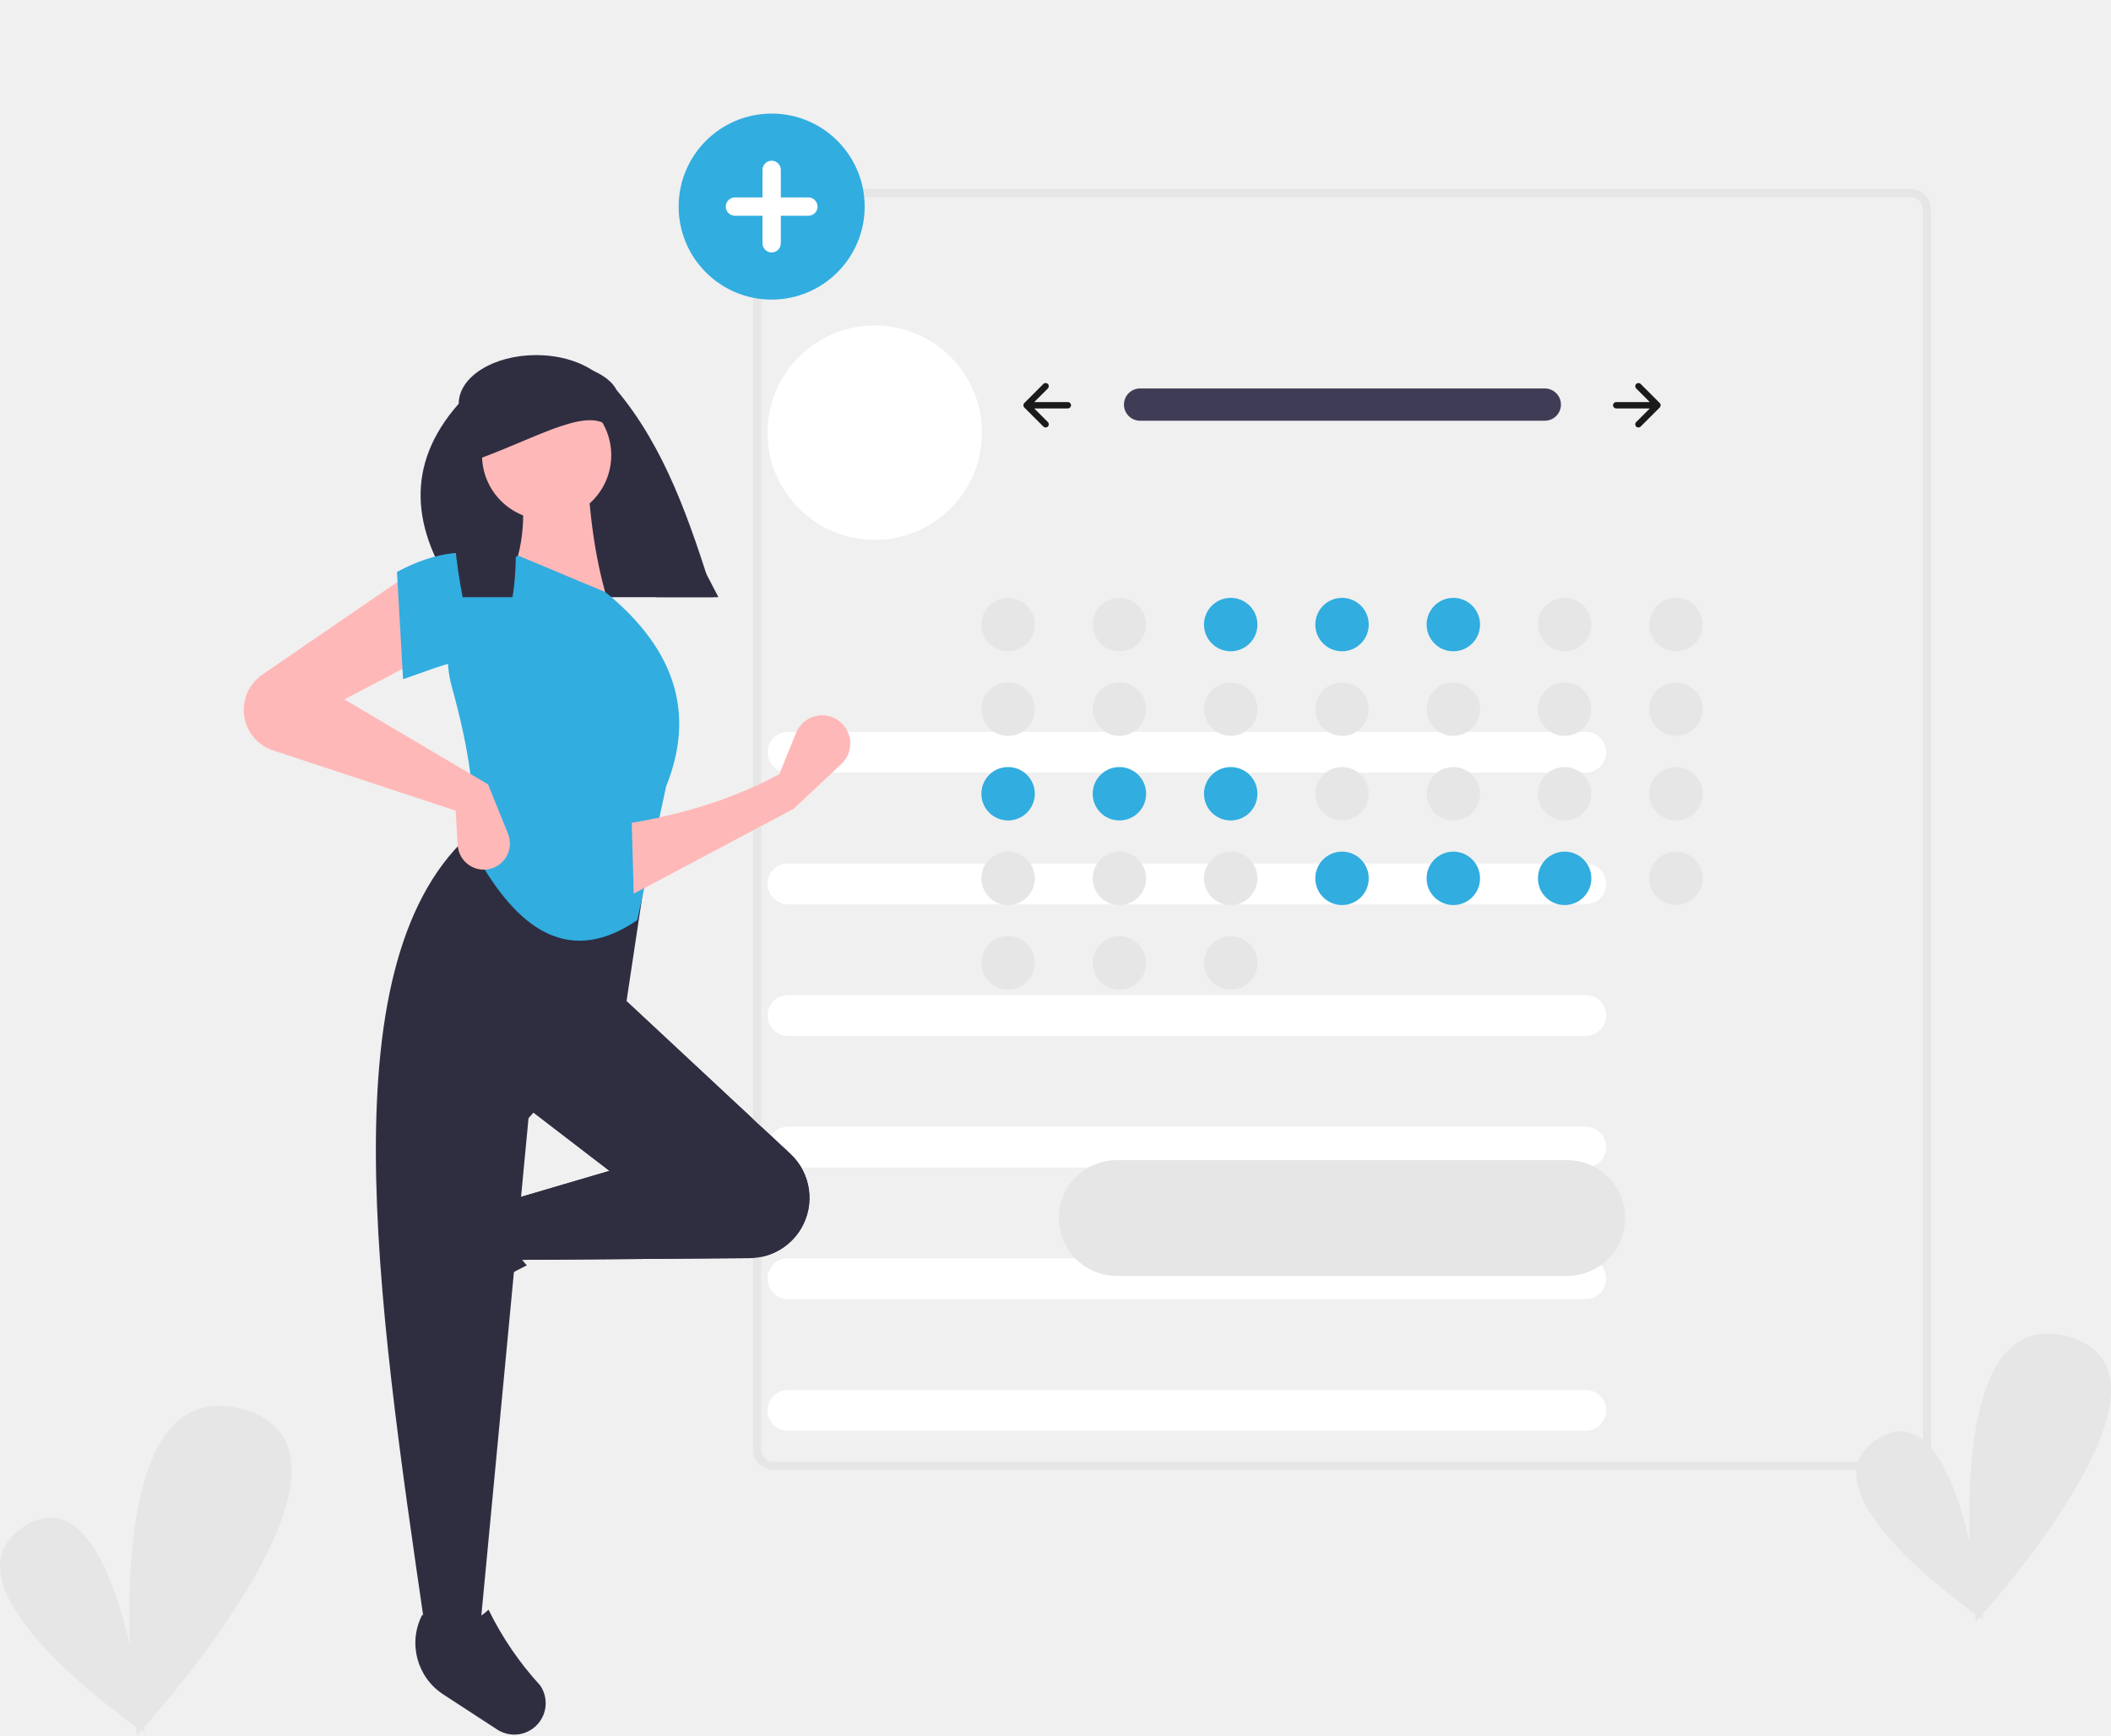
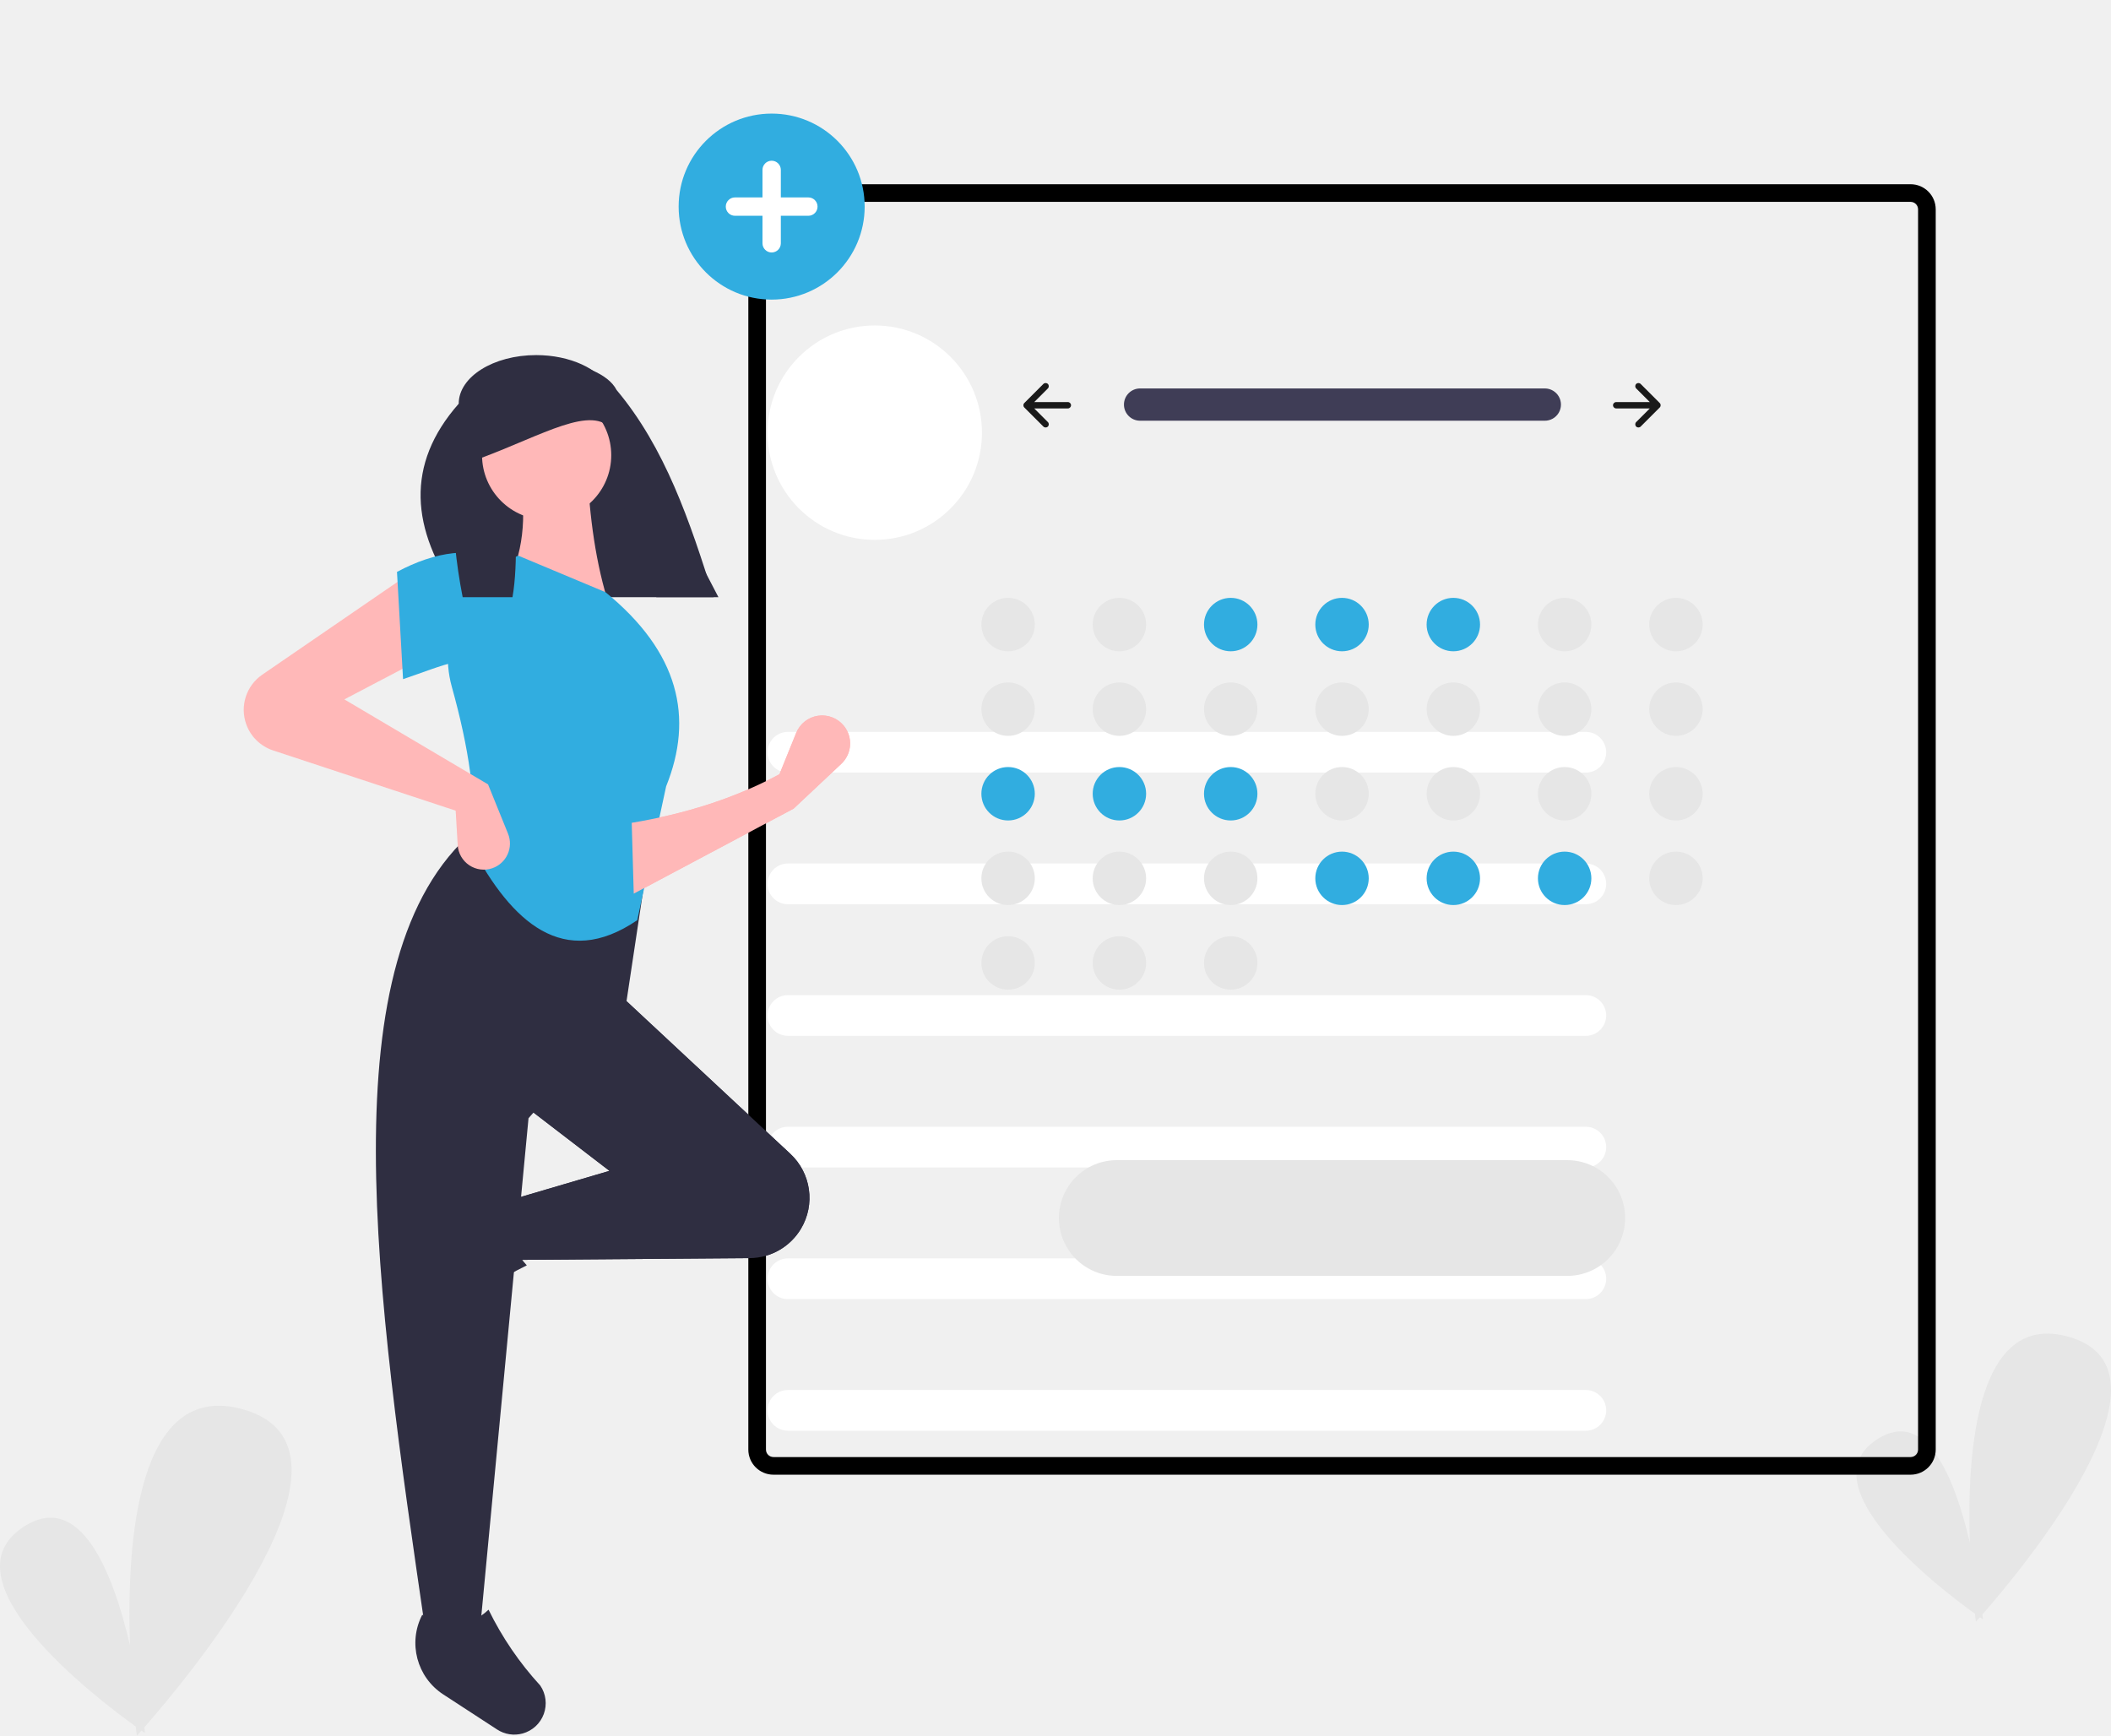
- <svg xmlns="http://www.w3.org/2000/svg" xmlns:xlink="http://www.w3.org/1999/xlink" id="a6165653-2719-4fed-8ed9-8fe7d02b0919" width="777.805" height="639.552" viewBox="0 0 777.805 639.552" version="1.1">
-   <defs id="defs920" />
+ <svg xmlns="http://www.w3.org/2000/svg" xmlns:ns1="http://www.openswatchbook.org/uri/2009/osb" xmlns:xlink="http://www.w3.org/1999/xlink" id="a6165653-2719-4fed-8ed9-8fe7d02b0919" width="777.805" height="639.552" viewBox="0 0 777.805 639.552" version="1.1">
+   <defs id="defs920">
+     <linearGradient id="linearGradient2992">
+       <stop style="stop-color:#ffffff;stop-opacity:1;" offset="0" id="stop2988" />
+       <stop style="stop-color:#ffffff;stop-opacity:0;" offset="1" id="stop2990" />
+     </linearGradient>
+     <linearGradient id="linearGradient2961" ns1:paint="solid">
+       <stop style="stop-color:#ffffff;stop-opacity:1;" offset="0" id="stop2959" />
+     </linearGradient>
+     <linearGradient id="linearGradient1009" ns1:paint="gradient">
+       <stop style="stop-color:#0f0000;stop-opacity:0.953;" offset="0" id="stop1005" />
+       <stop style="stop-color:#ffffff;stop-opacity:0;" offset="1" id="stop1007" />
+     </linearGradient>
+     <linearGradient xlink:href="#linearGradient2992" id="linearGradient2994" x1="277.473" y1="305.633" x2="711.473" y2="305.633" gradientUnits="userSpaceOnUse" />
+   </defs>
  <path d="M941.532,725.07c13.358-15.199,76.265-90.009,31.554-102.342-33.581-9.263-37.322,41.699-36.195,75.899-5.377-23.042-15.813-49.958-34.148-38.082-26.424,17.115,23.088,54.992,36.022,64.29.212,1.891.352,2.942.352,2.942s.53-.578,1.476-1.643c.739.517,1.15.795,1.15.795S941.675,726.258,941.532,725.07Z" transform="translate(-211.0973 -130.224)" fill="#e6e6e6" id="path861" />
  <path d="M264.281,766.677c15.3-17.408,87.349-103.092,36.14-117.217-38.461-10.609-42.746,47.76-41.456,86.93-6.159-26.39-18.111-57.219-39.111-43.617-30.264,19.603,26.444,62.984,41.257,73.634.243,2.166.404,3.369.404,3.369s.608-.663,1.691-1.882c.846.593,1.317.911,1.317.911S264.445,768.037,264.281,766.677Z" transform="translate(-211.0973 -130.224)" fill="#e6e6e6" id="path863" />
  <path d="M795.403,414.903h-294a7.5,7.5,0,0,1,0-15h294a7.5,7.5,0,0,1,0,15Z" transform="translate(-211.0973 -130.224)" fill="#fff" id="path867" />
  <path d="M795.403,463.403h-294a7.5,7.5,0,0,1,0-15h294a7.5,7.5,0,0,1,0,15Z" transform="translate(-211.0973 -130.224)" fill="#fff" id="path873" />
  <path d="M795.403,511.903h-294a7.5,7.5,0,0,1,0-15h294a7.5,7.5,0,0,1,0,15Z" transform="translate(-211.0973 -130.224)" fill="#fff" id="path875" />
  <path d="M795.403,560.403h-294a7.5,7.5,0,0,1,0-15h294a7.5,7.5,0,0,1,0,15Z" transform="translate(-211.0973 -130.224)" fill="#fff" id="path877" />
  <path d="M795.403,608.903h-294a7.5,7.5,0,0,1,0-15h294a7.5,7.5,0,0,1,0,15Z" transform="translate(-211.0973 -130.224)" fill="#fff" id="path879" />
  <path d="M795.403,657.403h-294a7.5,7.5,0,0,1,0-15h294a7.5,7.5,0,0,1,0,15Z" transform="translate(-211.0973 -130.224)" fill="#fff" id="path881" />
  <circle cx="322.305" cy="159.429" r="39.5" fill="#fff" id="circle883" />
  <path d="M503.507,428.188l-58.903,31.316-.746-26.096c19.226-3.209,37.517-8.797,54.429-17.895l6.16-15.22a10.318,10.318,0,0,1,17.536-2.678l0,0a10.318,10.318,0,0,1-.908,14.069Z" transform="translate(-211.0973 -130.224)" fill="#ffb8b8" id="path887" />
  <path d="M359.583,608.993v0a11.574,11.574,0,0,1,1.469-9.363L373.992,579.772a22.612,22.612,0,0,1,29.335-7.739h0c-5.438,9.256-4.68,17.377,1.878,24.434A117.631,117.631,0,0,0,377.269,615.511,11.574,11.574,0,0,1,359.583,608.993Z" transform="translate(-211.0973 -130.224)" fill="#2f2e41" id="path889" />
  <path d="M506.19,583.029l0,0a22.203,22.203,0,0,1-18.871,10.779l-85.96.651-3.728-21.623,38.026-11.184-32.061-24.605,35.044-41.008L502.289,555.363A22.203,22.203,0,0,1,506.19,583.029Z" transform="translate(-211.0973 -130.224)" fill="#2f2e41" id="path891" />
  <path d="M387.938,730.905H367.806C349.731,607.008,331.333,482.763,385.701,436.39l64.122,10.439-8.202,54.429-35.789,41.008Z" transform="translate(-211.0973 -130.224)" fill="#2f2e41" id="path893" />
  <path d="M403.634,768.972h0a11.574,11.574,0,0,1-9.363-1.469L374.413,754.565a22.612,22.612,0,0,1-7.741-29.335v0c9.257,5.437,17.377,4.679,24.434-1.88a117.63,117.63,0,0,0,19.047,27.935A11.574,11.574,0,0,1,403.634,768.972Z" transform="translate(-211.0973 -130.224)" fill="#2f2e41" id="path895" />
  <path d="M475.811,350.278H380.109c-17.674-25.003-19.748-48.913,0-71.294,0-9.896,12.783-17.919,28.551-17.919h0c12.352,0,23.303,4.985,27.139,12.354Z" transform="translate(-211.0973 -130.224)" fill="#2f2e41" id="path897" />
  <path d="M435.657,353.627l-37.28-8.947c6.192-12.674,6.702-26.776,3.728-41.754l25.351-.746C428.249,320.806,430.653,338.207,435.657,353.627Z" transform="translate(-211.0973 -130.224)" fill="#ffb8b8" id="path899" />
  <path d="M445.903,469.278c-27.139,18.493-46.314.633-60.947-26.923,2.033-16.862-1.259-37.041-7.357-58.966a40.138,40.138,0,0,1,24.506-48.401l0,0,32.061,13.421c27.224,22.19,32.582,46.227,22.368,71.578Z" transform="translate(-211.0973 -130.224)" fill="#31ade0" id="path901" />
  <path d="M367.806,372.268l-29.824,15.658,52.938,31.316,7.366,18.17a9.637,9.637,0,0,1-5.789,12.731h0a9.637,9.637,0,0,1-12.762-8.544l-.745-12.663-67.284-22.204a15.733,15.733,0,0,1-9.873-9.611v0a15.733,15.733,0,0,1,5.903-18.303l54.105-37.118Z" transform="translate(-211.0973 -130.224)" fill="#ffb8b8" id="path903" />
  <path d="M397.631,375.25c-12.439-5.451-23.749.47-38.026,5.219l-2.237-39.517c14.176-7.556,27.692-9.593,40.263-3.728Z" transform="translate(-211.0973 -130.224)" fill="#31ade0" id="path905" />
  <path d="M474.056,350.278H452.947c-13.138-24.236-12.541-67.056-40.777-57.512-18.141-10.767-7.732,31.484-12.243,57.512h-18.357c-4.988-25.43-5.057-50.913.811-71.635a9.655,9.655,0,0,1,3.512-7.059,19.952,19.952,0,0,1,2.945-2.238c6.487-4.087,10.843-6.414,20.32-6.414a57.204,57.204,0,0,1,15.688,2.157c.664.194,1.32.403,1.953.621.872.299,1.715.626,2.52.977,4.146,1.783,7.404,4.196,8.947,7.216C456.131,295.208,465.25,322.089,474.056,350.278Z" transform="translate(-211.0973 -130.224)" fill="#2f2e41" id="path907" />
  <circle cx="201.413" cy="167.729" r="23.802" fill="#ffb8b8" id="circle909" />
  <path d="M436.652,288.772c-7.161-9.76-25.835,1.883-48.284,10.201V275.851c18.467-8.13,29.236-10.475,41.484-2.04Z" transform="translate(-211.0973 -130.224)" fill="#2f2e41" id="path911" />
-   <path d="m 703.973,541.633 h -419 a 7.508,7.508 0 0 1 -7.5,-7.5 V 77.133 a 7.508,7.508 0 0 1 7.5,-7.5 h 419 a 7.508,7.508 0 0 1 7.5,7.5 V 534.133 a 7.508,7.508 0 0 1 -7.5,7.5 z m -419,-469 a 4.505,4.505 0 0 0 -4.5,4.5 V 534.133 a 4.505,4.505 0 0 0 4.5,4.5 h 419 a 4.505,4.505 0 0 0 4.5,-4.5 V 77.133 a 4.505,4.505 0 0 0 -4.5,-4.5 z" fill="#e6e6e6" id="path38" />
+   <path d="m 703.973,541.633 h -419 a 7.508,7.508 0 0 1 -7.5,-7.5 V 77.133 a 7.508,7.508 0 0 1 7.5,-7.5 h 419 a 7.508,7.508 0 0 1 7.5,7.5 V 534.133 a 7.508,7.508 0 0 1 -7.5,7.5 z m -419,-469 a 4.505,4.505 0 0 0 -4.5,4.5 V 534.133 a 4.505,4.505 0 0 0 4.5,4.5 h 419 a 4.505,4.505 0 0 0 4.5,-4.5 V 77.133 a 4.505,4.505 0 0 0 -4.5,-4.5 z" fill="#e6e6e6" id="path38" style="opacity:1;mix-blend-mode:normal;fill:url(#linearGradient2994);fill-opacity:1;fill-rule:nonzero;stroke:#000000;stroke-opacity:1;stroke-linejoin:round;stroke-width:3.5;stroke-miterlimit:4;stroke-dasharray:none" />
  <circle cx="371.435" cy="230.136" r="9.843" fill="#e6e6e6" id="circle40" />
  <circle cx="412.448" cy="230.136" r="9.843" fill="#e6e6e6" id="circle42" />
  <circle cx="453.46" cy="230.136" r="9.843" fill="#31ade0" id="circle44" />
  <circle cx="494.473" cy="230.136" r="9.843" fill="#31ade0" id="circle46" />
  <circle cx="535.485" cy="230.136" r="9.843" fill="#31ade0" id="circle48" />
  <circle cx="576.498" cy="230.136" r="9.843" fill="#e6e6e6" id="circle50" />
  <circle cx="617.511" cy="230.136" r="9.843" fill="#e6e6e6" id="circle52" />
  <circle cx="371.435" cy="261.306" r="9.843" fill="#e6e6e6" id="circle54" />
  <circle cx="412.448" cy="261.306" r="9.843" fill="#e6e6e6" id="circle56" />
  <circle cx="453.46" cy="261.306" r="9.843" fill="#e6e6e6" id="circle58" />
  <circle cx="494.473" cy="261.306" r="9.843" fill="#e6e6e6" id="circle60" />
  <circle cx="535.485" cy="261.306" r="9.843" fill="#e6e6e6" id="circle62" />
  <circle cx="576.498" cy="261.306" r="9.843" fill="#e6e6e6" id="circle64" />
  <circle cx="617.511" cy="261.306" r="9.843" fill="#e6e6e6" id="circle66" />
  <circle cx="371.435" cy="292.475" r="9.843" fill="#31ade0" id="circle68" />
  <circle cx="412.448" cy="292.475" r="9.843" fill="#31ade0" id="circle70" />
  <circle cx="453.46" cy="292.475" r="9.843" fill="#31ade0" id="circle72" />
  <circle cx="494.473" cy="292.475" r="9.843" fill="#e6e6e6" id="circle74" />
  <circle cx="535.485" cy="292.475" r="9.843" fill="#e6e6e6" id="circle76" />
  <circle cx="576.498" cy="292.475" r="9.843" fill="#e6e6e6" id="circle78" />
  <circle cx="617.511" cy="292.475" r="9.843" fill="#e6e6e6" id="circle80" />
  <circle cx="371.435" cy="323.645" r="9.843" fill="#e6e6e6" id="circle82" />
  <circle cx="412.448" cy="323.645" r="9.843" fill="#e6e6e6" id="circle84" />
  <circle cx="371.435" cy="354.815" r="9.843" fill="#e6e6e6" id="circle86" />
  <circle cx="412.448" cy="354.815" r="9.843" fill="#e6e6e6" id="circle88" />
  <circle cx="453.46" cy="354.815" r="9.843" fill="#e6e6e6" id="circle90" />
  <circle cx="453.46" cy="323.645" r="9.843" fill="#e6e6e6" id="circle92" />
  <circle cx="494.473" cy="323.645" r="9.843" fill="#31ade0" id="circle94" />
  <circle cx="535.485" cy="323.645" r="9.843" fill="#31ade0" id="circle96" />
  <circle cx="576.498" cy="323.645" r="9.843" fill="#31ade0" id="circle98" />
  <circle cx="617.511" cy="323.645" r="9.843" fill="#e6e6e6" id="circle100" />
  <path id="a332a05d-d774-4fd2-8531-ab97682a63e9" data-name="Path 40" d="m 419.962,143.132 a 5.947,5.947 0 0 0 0,11.892 h 149.086 a 5.947,5.947 0 1 0 0.195,-11.892 q -0.098,-0.002 -0.195,0 z" fill="#3f3d56" />
  <path d="m 602.856,141.476 a 1.17,1.17 0 0 0 0,1.655 l 5.023,5.023 h -12.386 a 1.17,1.17 0 0 0 0,2.34 h 12.386 l -5.023,5.023 a 1.17,1.17 0 1 0 1.655,1.655 l 7.02,-7.02 a 1.17,1.17 0 0 0 0,-1.655 l -7.02,-7.02 a 1.17,1.17 0 0 0 -1.655,0 z" fill="#e6e6e6" id="path103" style="fill:#1a1a1a" />
  <path d="m 386.089,141.476 a 1.17,1.17 0 0 1 0,1.655 l -5.023,5.023 h 12.386 a 1.17,1.17 0 1 1 0,2.34 h -12.386 l 5.023,5.023 a 1.17,1.17 0 0 1 -1.655,1.655 l -7.02,-7.02 a 1.17,1.17 0 0 1 0,-1.655 l 7.02,-7.02 a 1.17,1.17 0 0 1 1.655,0 z" fill="#e6e6e6" id="path105" style="fill:#1a1a1a" />
  <path d="m 411.627,427.48 a 21.327,21.327 0 1 0 0,42.653 h 165.691 a 21.327,21.327 0 1 0 0,-42.653 z" fill="#e6e6e6" id="path107" />
  <path d="M 284.32,110.398 A 34.272,34.272 0 1 1 318.592,76.126 34.311,34.311 0 0 1 284.32,110.398 Z" fill="#31ade0" id="path109" />
  <path d="m 297.843,72.745 h -10.142 v -10.142 a 3.381,3.381 0 1 0 -6.762,0 v 10.142 h -10.142 a 3.381,3.381 0 0 0 0,6.762 h 10.142 v 10.142 a 3.381,3.381 0 0 0 6.762,0 v -10.142 h 10.142 a 3.381,3.381 0 1 0 0,-6.762 z" fill="#ffffff" id="path111" />
  <use x="0" y="0" xlink:href="#path887" id="use1092" />
  <use x="0" y="0" xlink:href="#path891" id="use1094" />
</svg>
